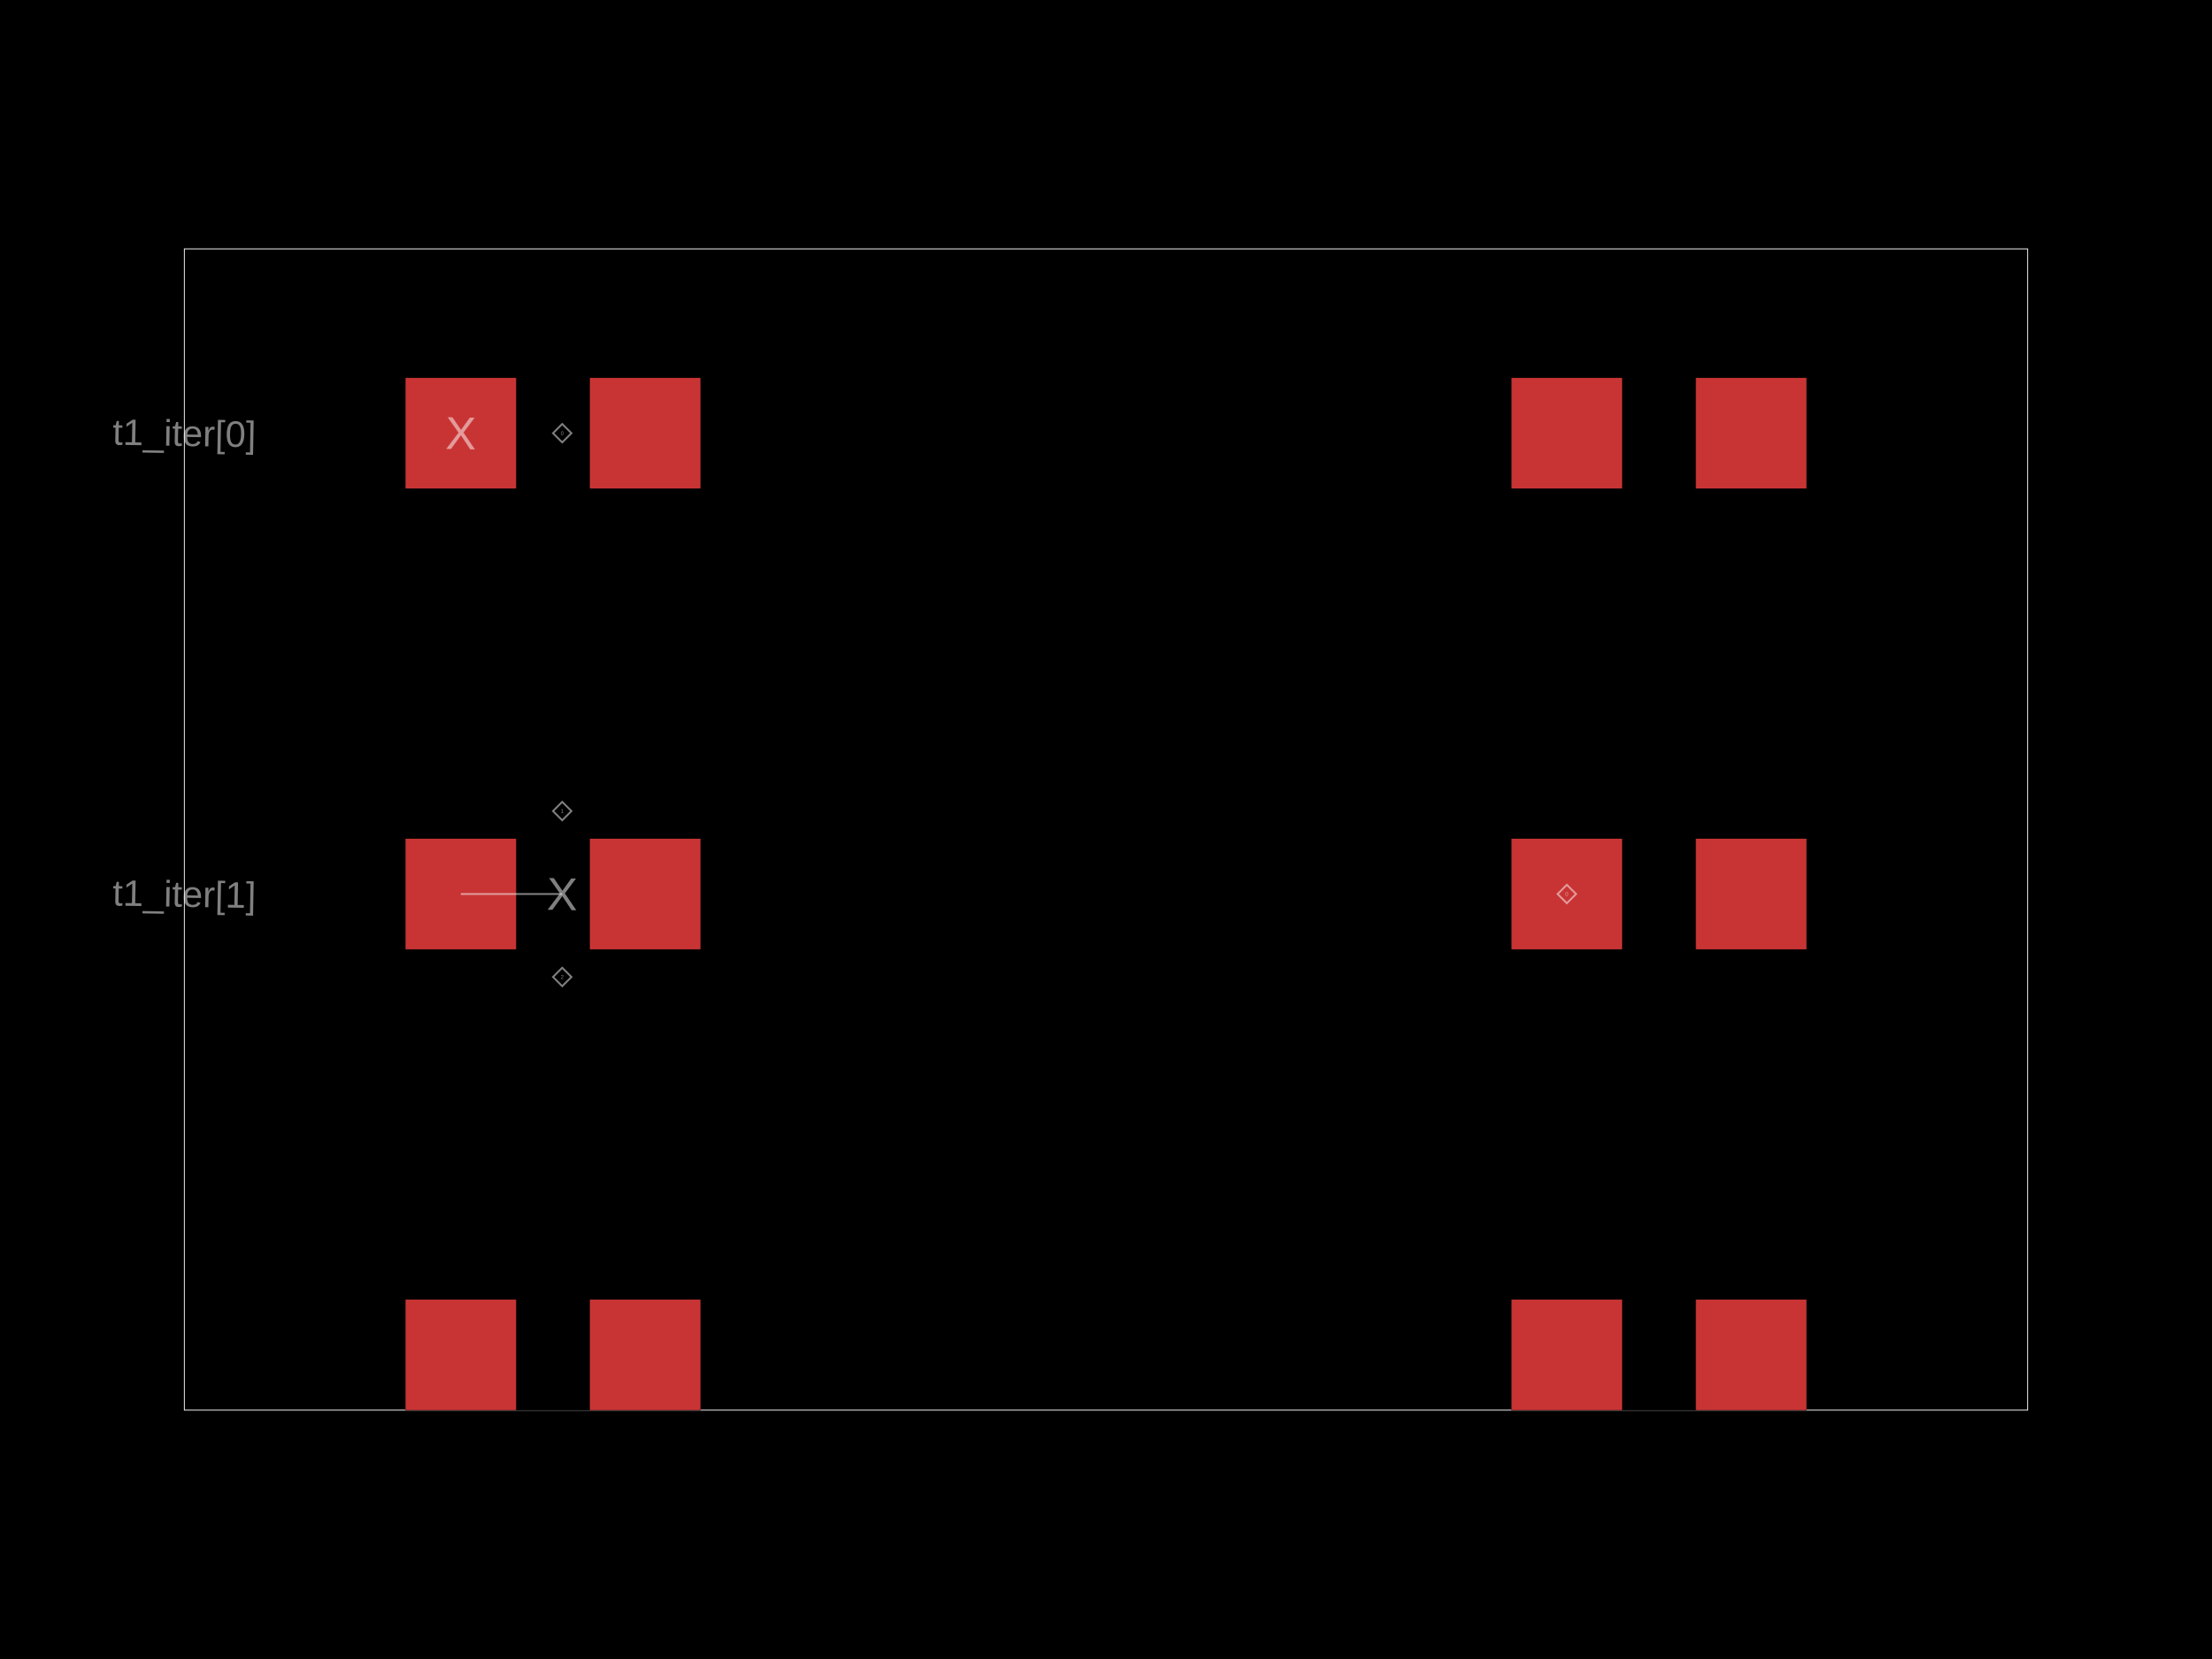
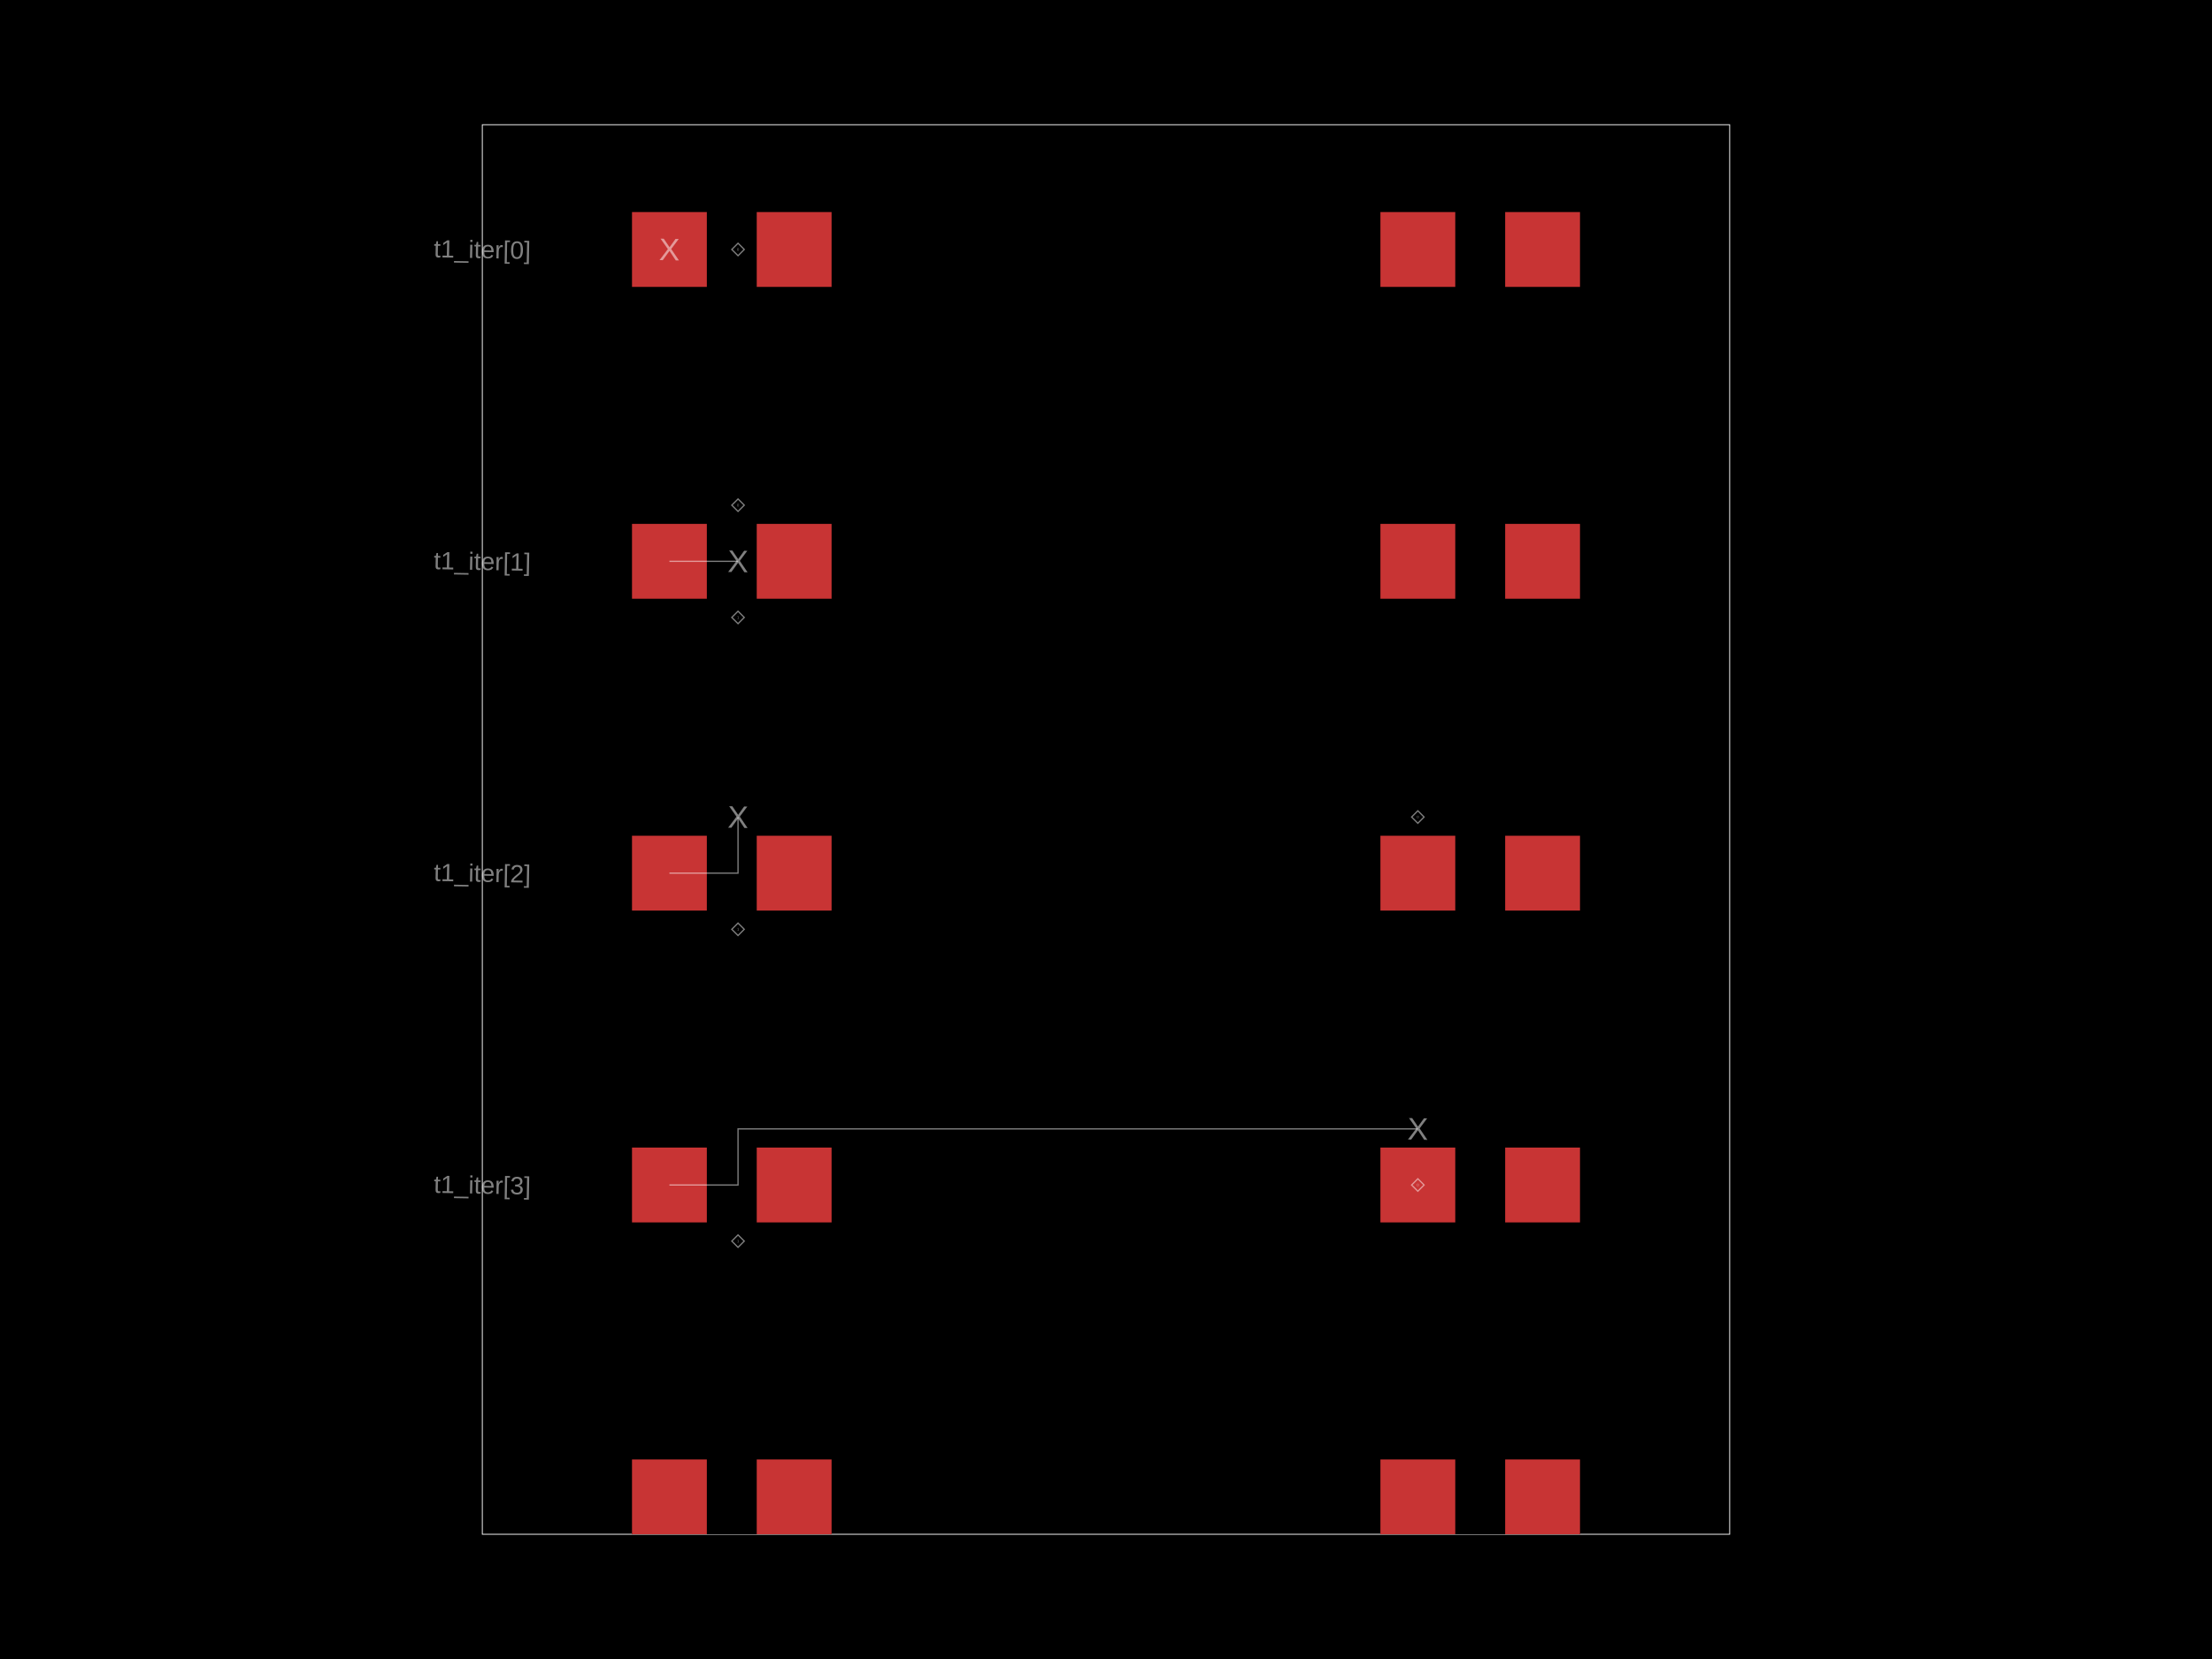
<svg xmlns="http://www.w3.org/2000/svg" width="800" height="600">
  <style>
              .pcb-board { fill: #000; }
              .pcb-trace { fill: none; }
              .pcb-hole-outer { fill: rgb(200, 52, 52); }
              .pcb-hole-inner { fill: rgb(255, 38, 226); }
              .pcb-pad { }
              .pcb-boundary { fill: none; stroke: #fff; stroke-width: 0.3; }
              .pcb-silkscreen { fill: none; }
              .pcb-silkscreen-top { stroke: #f2eda1; }
              .pcb-silkscreen-bottom { stroke: #f2eda1; }
              .pcb-silkscreen-text { fill: #f2eda1; }
            </style>
  <rect class="pcb-board" x="0" y="0" width="800" height="600" />
-   <rect class="pcb-boundary" x="66.667" y="90" width="666.667" height="420" />
-   <g transform="translate(200, 156.6667) rotate(0) scale(1, -1)">
-     <rect class="pcb-component" x="-53.333" y="-20" width="106.667" height="40" />
-     <rect class="pcb-component-outline" x="-53.333" y="-20" width="106.667" height="40" />
+   <rect class="pcb-boundary" x="174.436" y="45.113" width="451.128" height="509.774" />
+   <g transform="translate(264.6617, 90.22556) rotate(0) scale(1, -1)">
+     <rect class="pcb-component" x="-36.09" y="-13.534" width="72.18" height="27.068" />
+     <rect class="pcb-component-outline" x="-36.09" y="-13.534" width="72.18" height="27.068" />
  </g>
-   <g transform="translate(600, 156.6667) rotate(0) scale(1, -1)">
-     <rect class="pcb-component" x="-53.333" y="-20" width="106.667" height="40" />
-     <rect class="pcb-component-outline" x="-53.333" y="-20" width="106.667" height="40" />
+   <g transform="translate(535.3383, 90.22556) rotate(0) scale(1, -1)">
+     <rect class="pcb-component" x="-36.09" y="-13.534" width="72.18" height="27.068" />
+     <rect class="pcb-component-outline" x="-36.09" y="-13.534" width="72.18" height="27.068" />
  </g>
-   <g transform="translate(200, 323.3333) rotate(0) scale(1, -1)">
-     <rect class="pcb-component" x="-53.333" y="-20" width="106.667" height="40" />
-     <rect class="pcb-component-outline" x="-53.333" y="-20" width="106.667" height="40" />
+   <g transform="translate(264.6617, 203.0075) rotate(0) scale(1, -1)">
+     <rect class="pcb-component" x="-36.09" y="-13.534" width="72.18" height="27.068" />
+     <rect class="pcb-component-outline" x="-36.09" y="-13.534" width="72.18" height="27.068" />
  </g>
-   <g transform="translate(600, 323.3333) rotate(0) scale(1, -1)">
-     <rect class="pcb-component" x="-53.333" y="-20" width="106.667" height="40" />
-     <rect class="pcb-component-outline" x="-53.333" y="-20" width="106.667" height="40" />
+   <g transform="translate(535.3383, 203.0075) rotate(0) scale(1, -1)">
+     <rect class="pcb-component" x="-36.09" y="-13.534" width="72.18" height="27.068" />
+     <rect class="pcb-component-outline" x="-36.09" y="-13.534" width="72.18" height="27.068" />
  </g>
-   <g transform="translate(200, 490) rotate(0) scale(1, -1)">
-     <rect class="pcb-component" x="-53.333" y="-20" width="106.667" height="40" />
-     <rect class="pcb-component-outline" x="-53.333" y="-20" width="106.667" height="40" />
+   <g transform="translate(264.6617, 315.7895) rotate(0) scale(1, -1)">
+     <rect class="pcb-component" x="-36.09" y="-13.534" width="72.18" height="27.068" />
+     <rect class="pcb-component-outline" x="-36.09" y="-13.534" width="72.18" height="27.068" />
  </g>
-   <g transform="translate(600, 490) rotate(0) scale(1, -1)">
-     <rect class="pcb-component" x="-53.333" y="-20" width="106.667" height="40" />
-     <rect class="pcb-component-outline" x="-53.333" y="-20" width="106.667" height="40" />
+   <g transform="translate(535.3383, 315.7895) rotate(0) scale(1, -1)">
+     <rect class="pcb-component" x="-36.09" y="-13.534" width="72.18" height="27.068" />
+     <rect class="pcb-component-outline" x="-36.09" y="-13.534" width="72.18" height="27.068" />
  </g>
-   <rect class="pcb-pad" fill="rgb(200, 52, 52)" x="146.667" y="136.667" width="40" height="40" />
-   <rect class="pcb-pad" fill="rgb(200, 52, 52)" x="213.333" y="136.667" width="40" height="40" />
-   <rect class="pcb-pad" fill="rgb(200, 52, 52)" x="546.667" y="136.667" width="40" height="40" />
-   <rect class="pcb-pad" fill="rgb(200, 52, 52)" x="613.333" y="136.667" width="40" height="40" />
-   <rect class="pcb-pad" fill="rgb(200, 52, 52)" x="146.667" y="303.333" width="40" height="40" />
-   <rect class="pcb-pad" fill="rgb(200, 52, 52)" x="213.333" y="303.333" width="40" height="40" />
-   <rect class="pcb-pad" fill="rgb(200, 52, 52)" x="546.667" y="303.333" width="40" height="40" />
-   <rect class="pcb-pad" fill="rgb(200, 52, 52)" x="613.333" y="303.333" width="40" height="40" />
-   <rect class="pcb-pad" fill="rgb(200, 52, 52)" x="146.667" y="470" width="40" height="40" />
-   <rect class="pcb-pad" fill="rgb(200, 52, 52)" x="213.333" y="470" width="40" height="40" />
-   <rect class="pcb-pad" fill="rgb(200, 52, 52)" x="546.667" y="470" width="40" height="40" />
-   <rect class="pcb-pad" fill="rgb(200, 52, 52)" x="613.333" y="470" width="40" height="40" />
-   <path class="pcb-fabrication-note-path" stroke="rgba(255,255,255,0.5)" fill="none" d="M 203.333 153.333 L 206.667 156.667 L 203.333 160 L 200 156.667 Z" stroke-width="0.667" data-pcb-component-id="" data-pcb-fabrication-note-path-id="note_path_-2.9499999999999997_0" />
-   <path class="pcb-fabrication-note-path" stroke="rgba(255,255,255,0.5)" fill="none" d="M 566.667 320 L 570 323.333 L 566.667 326.667 L 563.333 323.333 Z" stroke-width="0.667" data-pcb-component-id="" data-pcb-fabrication-note-path-id="note_path_2.4999999999999996_0" />
-   <path class="pcb-fabrication-note-path" stroke="rgba(255,255,255,0.5)" fill="none" d="M 203.333 290 L 206.667 293.333 L 203.333 296.667 L 200 293.333 Z" stroke-width="0.667" data-pcb-component-id="" data-pcb-fabrication-note-path-id="note_path_-2.9499999999999997_0.45000000000000007" />
-   <path class="pcb-fabrication-note-path" stroke="rgba(255,255,255,0.5)" fill="none" d="M 203.333 350 L 206.667 353.333 L 203.333 356.667 L 200 353.333 Z" stroke-width="0.667" data-pcb-component-id="" data-pcb-fabrication-note-path-id="note_path_-2.9499999999999997_-0.45000000000000007" />
-   <path class="pcb-fabrication-note-path" stroke="rgba(255,255,255,0.5)" fill="none" d="M 166.667 323.333 L 203.333 323.333" stroke-width="0.667" data-pcb-component-id="" data-pcb-fabrication-note-path-id="note_path_-2.9499999999999997_0" />
-   <text x="0" y="0" font-family="Arial, sans-serif" font-size="16.667" text-anchor="middle" dominant-baseline="central" transform="matrix(0.9998477,0.01745241,-0.01745241,0.9998477,166.6667,156.6667)" class="pcb-fabrication-note-text" fill="rgba(255,255,255,0.5)">X</text>
-   <text x="0" y="0" font-family="Arial, sans-serif" font-size="2" text-anchor="middle" dominant-baseline="central" transform="matrix(0.9998477,0.01745241,-0.01745241,0.9998477,203.3333,156.6667)" class="pcb-fabrication-note-text" fill="rgba(255,255,255,0.5)">0</text>
-   <text x="0" y="0" font-family="Arial, sans-serif" font-size="13.333" text-anchor="middle" dominant-baseline="central" transform="matrix(0.9998477,0.01745241,-0.01745241,0.9998477,66.66667,156.6667)" class="pcb-fabrication-note-text" fill="rgba(255,255,255,0.5)">t1_iter[0]</text>
-   <text x="0" y="0" font-family="Arial, sans-serif" font-size="16.667" text-anchor="middle" dominant-baseline="central" transform="matrix(0.9998477,0.01745241,-0.01745241,0.9998477,203.3333,323.3333)" class="pcb-fabrication-note-text" fill="rgba(255,255,255,0.5)">X</text>
-   <text x="0" y="0" font-family="Arial, sans-serif" font-size="2" text-anchor="middle" dominant-baseline="central" transform="matrix(0.9998477,0.01745241,-0.01745241,0.9998477,566.6667,323.3333)" class="pcb-fabrication-note-text" fill="rgba(255,255,255,0.5)">0</text>
-   <text x="0" y="0" font-family="Arial, sans-serif" font-size="2" text-anchor="middle" dominant-baseline="central" transform="matrix(0.9998477,0.01745241,-0.01745241,0.9998477,203.3333,293.3333)" class="pcb-fabrication-note-text" fill="rgba(255,255,255,0.5)">1</text>
-   <text x="0" y="0" font-family="Arial, sans-serif" font-size="2" text-anchor="middle" dominant-baseline="central" transform="matrix(0.9998477,0.01745241,-0.01745241,0.9998477,203.3333,353.3333)" class="pcb-fabrication-note-text" fill="rgba(255,255,255,0.5)">2</text>
-   <text x="0" y="0" font-family="Arial, sans-serif" font-size="13.333" text-anchor="middle" dominant-baseline="central" transform="matrix(0.9998477,0.01745241,-0.01745241,0.9998477,66.66667,323.3333)" class="pcb-fabrication-note-text" fill="rgba(255,255,255,0.5)">t1_iter[1]</text>
+   <g transform="translate(264.6617, 428.5714) rotate(0) scale(1, -1)">
+     <rect class="pcb-component" x="-36.09" y="-13.534" width="72.18" height="27.068" />
+     <rect class="pcb-component-outline" x="-36.09" y="-13.534" width="72.18" height="27.068" />
+   </g>
+   <g transform="translate(535.3383, 428.5714) rotate(0) scale(1, -1)">
+     <rect class="pcb-component" x="-36.09" y="-13.534" width="72.18" height="27.068" />
+     <rect class="pcb-component-outline" x="-36.09" y="-13.534" width="72.18" height="27.068" />
+   </g>
+   <g transform="translate(264.6617, 541.3534) rotate(0) scale(1, -1)">
+     <rect class="pcb-component" x="-36.09" y="-13.534" width="72.18" height="27.068" />
+     <rect class="pcb-component-outline" x="-36.09" y="-13.534" width="72.18" height="27.068" />
+   </g>
+   <g transform="translate(535.3383, 541.3534) rotate(0) scale(1, -1)">
+     <rect class="pcb-component" x="-36.09" y="-13.534" width="72.18" height="27.068" />
+     <rect class="pcb-component-outline" x="-36.09" y="-13.534" width="72.18" height="27.068" />
+   </g>
+   <rect class="pcb-pad" fill="rgb(200, 52, 52)" x="228.571" y="76.692" width="27.068" height="27.068" />
+   <rect class="pcb-pad" fill="rgb(200, 52, 52)" x="273.684" y="76.692" width="27.068" height="27.068" />
+   <rect class="pcb-pad" fill="rgb(200, 52, 52)" x="499.248" y="76.692" width="27.068" height="27.068" />
+   <rect class="pcb-pad" fill="rgb(200, 52, 52)" x="544.361" y="76.692" width="27.068" height="27.068" />
+   <rect class="pcb-pad" fill="rgb(200, 52, 52)" x="228.571" y="189.474" width="27.068" height="27.068" />
+   <rect class="pcb-pad" fill="rgb(200, 52, 52)" x="273.684" y="189.474" width="27.068" height="27.068" />
+   <rect class="pcb-pad" fill="rgb(200, 52, 52)" x="499.248" y="189.474" width="27.068" height="27.068" />
+   <rect class="pcb-pad" fill="rgb(200, 52, 52)" x="544.361" y="189.474" width="27.068" height="27.068" />
+   <rect class="pcb-pad" fill="rgb(200, 52, 52)" x="228.571" y="302.256" width="27.068" height="27.068" />
+   <rect class="pcb-pad" fill="rgb(200, 52, 52)" x="273.684" y="302.256" width="27.068" height="27.068" />
+   <rect class="pcb-pad" fill="rgb(200, 52, 52)" x="499.248" y="302.256" width="27.068" height="27.068" />
+   <rect class="pcb-pad" fill="rgb(200, 52, 52)" x="544.361" y="302.256" width="27.068" height="27.068" />
+   <rect class="pcb-pad" fill="rgb(200, 52, 52)" x="228.571" y="415.038" width="27.068" height="27.068" />
+   <rect class="pcb-pad" fill="rgb(200, 52, 52)" x="273.684" y="415.038" width="27.068" height="27.068" />
+   <rect class="pcb-pad" fill="rgb(200, 52, 52)" x="499.248" y="415.038" width="27.068" height="27.068" />
+   <rect class="pcb-pad" fill="rgb(200, 52, 52)" x="544.361" y="415.038" width="27.068" height="27.068" />
+   <rect class="pcb-pad" fill="rgb(200, 52, 52)" x="228.571" y="527.82" width="27.068" height="27.068" />
+   <rect class="pcb-pad" fill="rgb(200, 52, 52)" x="273.684" y="527.82" width="27.068" height="27.068" />
+   <rect class="pcb-pad" fill="rgb(200, 52, 52)" x="499.248" y="527.82" width="27.068" height="27.068" />
+   <rect class="pcb-pad" fill="rgb(200, 52, 52)" x="544.361" y="527.82" width="27.068" height="27.068" />
+   <path class="pcb-fabrication-note-path" stroke="rgba(255,255,255,0.5)" fill="none" d="M 266.917 87.97 L 269.173 90.226 L 266.917 92.481 L 264.662 90.226 Z" stroke-width="0.451" data-pcb-component-id="" data-pcb-fabrication-note-path-id="note_path_-2.9499999999999997_0" />
+   <path class="pcb-fabrication-note-path" stroke="rgba(255,255,255,0.5)" fill="none" d="M 266.917 180.451 L 269.173 182.707 L 266.917 184.962 L 264.662 182.707 Z" stroke-width="0.451" data-pcb-component-id="" data-pcb-fabrication-note-path-id="note_path_-2.9499999999999997_0.45000000000000007" />
+   <path class="pcb-fabrication-note-path" stroke="rgba(255,255,255,0.5)" fill="none" d="M 266.917 221.053 L 269.173 223.308 L 266.917 225.564 L 264.662 223.308 Z" stroke-width="0.451" data-pcb-component-id="" data-pcb-fabrication-note-path-id="note_path_-2.9499999999999997_-0.45000000000000007" />
+   <path class="pcb-fabrication-note-path" stroke="rgba(255,255,255,0.5)" fill="none" d="M 242.105 203.008 L 266.917 203.008" stroke-width="0.451" data-pcb-component-id="" data-pcb-fabrication-note-path-id="note_path_-2.9499999999999997_0" />
+   <path class="pcb-fabrication-note-path" stroke="rgba(255,255,255,0.5)" fill="none" d="M 512.782 293.233 L 515.038 295.489 L 512.782 297.744 L 510.526 295.489 Z" stroke-width="0.451" data-pcb-component-id="" data-pcb-fabrication-note-path-id="note_path_2.4999999999999996_0.45000000000000007" />
+   <path class="pcb-fabrication-note-path" stroke="rgba(255,255,255,0.5)" fill="none" d="M 266.917 333.835 L 269.173 336.09 L 266.917 338.346 L 264.662 336.09 Z" stroke-width="0.451" data-pcb-component-id="" data-pcb-fabrication-note-path-id="note_path_-2.9499999999999997_-0.45000000000000007" />
+   <path class="pcb-fabrication-note-path" stroke="rgba(255,255,255,0.5)" fill="none" d="M 242.105 315.789 L 266.917 315.789 L 266.917 295.489" stroke-width="0.451" data-pcb-component-id="" data-pcb-fabrication-note-path-id="note_path_-2.9499999999999997_0.45000000000000007" />
+   <path class="pcb-fabrication-note-path" stroke="rgba(255,255,255,0.5)" fill="none" d="M 512.782 426.316 L 515.038 428.571 L 512.782 430.827 L 510.526 428.571 Z" stroke-width="0.451" data-pcb-component-id="" data-pcb-fabrication-note-path-id="note_path_2.4999999999999996_0" />
+   <path class="pcb-fabrication-note-path" stroke="rgba(255,255,255,0.5)" fill="none" d="M 266.917 446.617 L 269.173 448.872 L 266.917 451.128 L 264.662 448.872 Z" stroke-width="0.451" data-pcb-component-id="" data-pcb-fabrication-note-path-id="note_path_-2.9499999999999997_-0.45000000000000007" />
+   <path class="pcb-fabrication-note-path" stroke="rgba(255,255,255,0.5)" fill="none" d="M 242.105 428.571 L 266.917 428.571 L 266.917 408.271 L 512.782 408.271" stroke-width="0.451" data-pcb-component-id="" data-pcb-fabrication-note-path-id="note_path_2.4999999999999996_0.45000000000000007" />
+   <text x="0" y="0" font-family="Arial, sans-serif" font-size="11.278" text-anchor="middle" dominant-baseline="central" transform="matrix(0.9998477,0.01745241,-0.01745241,0.9998477,242.1053,90.22556)" class="pcb-fabrication-note-text" fill="rgba(255,255,255,0.5)">X</text>
+   <text x="0" y="0" font-family="Arial, sans-serif" font-size="1.353" text-anchor="middle" dominant-baseline="central" transform="matrix(0.9998477,0.01745241,-0.01745241,0.9998477,266.9173,90.22556)" class="pcb-fabrication-note-text" fill="rgba(255,255,255,0.5)">0</text>
+   <text x="0" y="0" font-family="Arial, sans-serif" font-size="9.023" text-anchor="middle" dominant-baseline="central" transform="matrix(0.9998477,0.01745241,-0.01745241,0.9998477,174.4361,90.22556)" class="pcb-fabrication-note-text" fill="rgba(255,255,255,0.5)">t1_iter[0]</text>
+   <text x="0" y="0" font-family="Arial, sans-serif" font-size="11.278" text-anchor="middle" dominant-baseline="central" transform="matrix(0.9998477,0.01745241,-0.01745241,0.9998477,266.9173,203.0075)" class="pcb-fabrication-note-text" fill="rgba(255,255,255,0.5)">X</text>
+   <text x="0" y="0" font-family="Arial, sans-serif" font-size="1.353" text-anchor="middle" dominant-baseline="central" transform="matrix(0.9998477,0.01745241,-0.01745241,0.9998477,266.9173,182.7068)" class="pcb-fabrication-note-text" fill="rgba(255,255,255,0.5)">0</text>
+   <text x="0" y="0" font-family="Arial, sans-serif" font-size="1.353" text-anchor="middle" dominant-baseline="central" transform="matrix(0.9998477,0.01745241,-0.01745241,0.9998477,266.9173,223.3083)" class="pcb-fabrication-note-text" fill="rgba(255,255,255,0.5)">1</text>
+   <text x="0" y="0" font-family="Arial, sans-serif" font-size="9.023" text-anchor="middle" dominant-baseline="central" transform="matrix(0.9998477,0.01745241,-0.01745241,0.9998477,174.4361,203.0075)" class="pcb-fabrication-note-text" fill="rgba(255,255,255,0.5)">t1_iter[1]</text>
+   <text x="0" y="0" font-family="Arial, sans-serif" font-size="11.278" text-anchor="middle" dominant-baseline="central" transform="matrix(0.9998477,0.01745241,-0.01745241,0.9998477,266.9173,295.4887)" class="pcb-fabrication-note-text" fill="rgba(255,255,255,0.5)">X</text>
+   <text x="0" y="0" font-family="Arial, sans-serif" font-size="1.353" text-anchor="middle" dominant-baseline="central" transform="matrix(0.9998477,0.01745241,-0.01745241,0.9998477,512.782,295.4887)" class="pcb-fabrication-note-text" fill="rgba(255,255,255,0.5)">0</text>
+   <text x="0" y="0" font-family="Arial, sans-serif" font-size="1.353" text-anchor="middle" dominant-baseline="central" transform="matrix(0.9998477,0.01745241,-0.01745241,0.9998477,266.9173,336.0902)" class="pcb-fabrication-note-text" fill="rgba(255,255,255,0.5)">1</text>
+   <text x="0" y="0" font-family="Arial, sans-serif" font-size="9.023" text-anchor="middle" dominant-baseline="central" transform="matrix(0.9998477,0.01745241,-0.01745241,0.9998477,174.4361,315.7895)" class="pcb-fabrication-note-text" fill="rgba(255,255,255,0.5)">t1_iter[2]</text>
+   <text x="0" y="0" font-family="Arial, sans-serif" font-size="11.278" text-anchor="middle" dominant-baseline="central" transform="matrix(0.9998477,0.01745241,-0.01745241,0.9998477,512.782,408.2707)" class="pcb-fabrication-note-text" fill="rgba(255,255,255,0.5)">X</text>
+   <text x="0" y="0" font-family="Arial, sans-serif" font-size="1.353" text-anchor="middle" dominant-baseline="central" transform="matrix(0.9998477,0.01745241,-0.01745241,0.9998477,512.782,428.5714)" class="pcb-fabrication-note-text" fill="rgba(255,255,255,0.5)">0</text>
+   <text x="0" y="0" font-family="Arial, sans-serif" font-size="1.353" text-anchor="middle" dominant-baseline="central" transform="matrix(0.9998477,0.01745241,-0.01745241,0.9998477,266.9173,448.8722)" class="pcb-fabrication-note-text" fill="rgba(255,255,255,0.5)">1</text>
+   <text x="0" y="0" font-family="Arial, sans-serif" font-size="9.023" text-anchor="middle" dominant-baseline="central" transform="matrix(0.9998477,0.01745241,-0.01745241,0.9998477,174.4361,428.5714)" class="pcb-fabrication-note-text" fill="rgba(255,255,255,0.5)">t1_iter[3]</text>
</svg>
